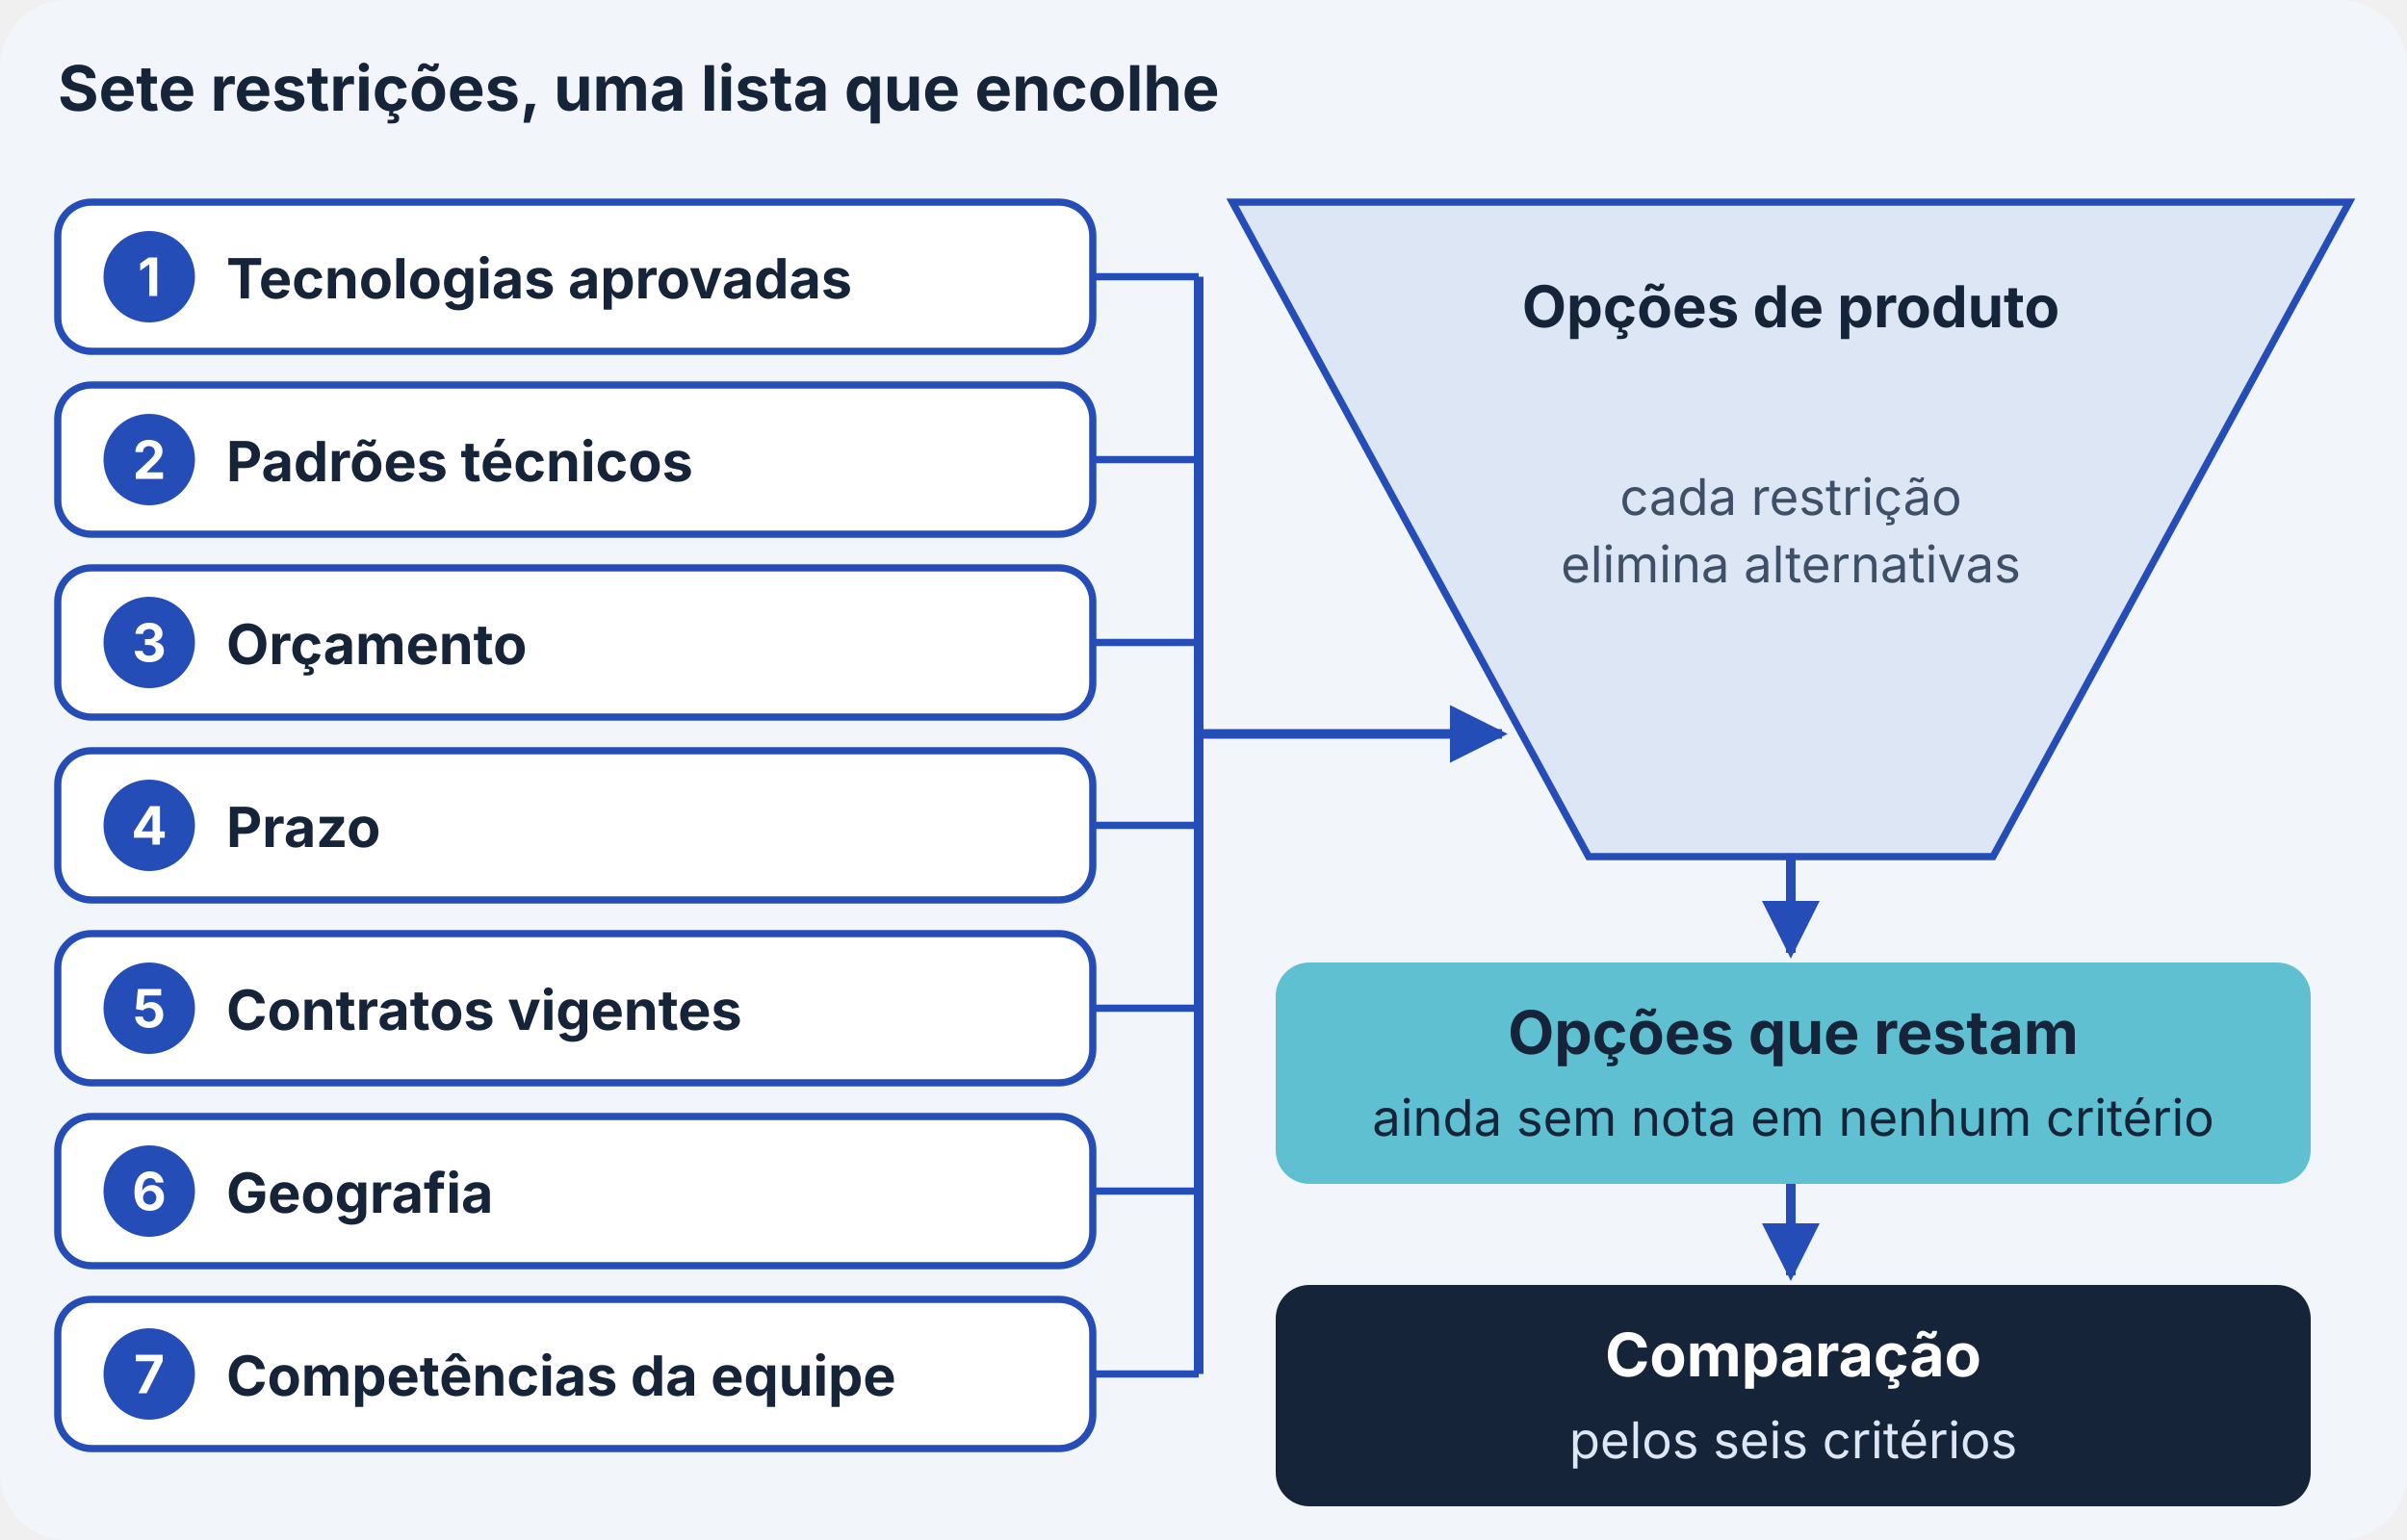
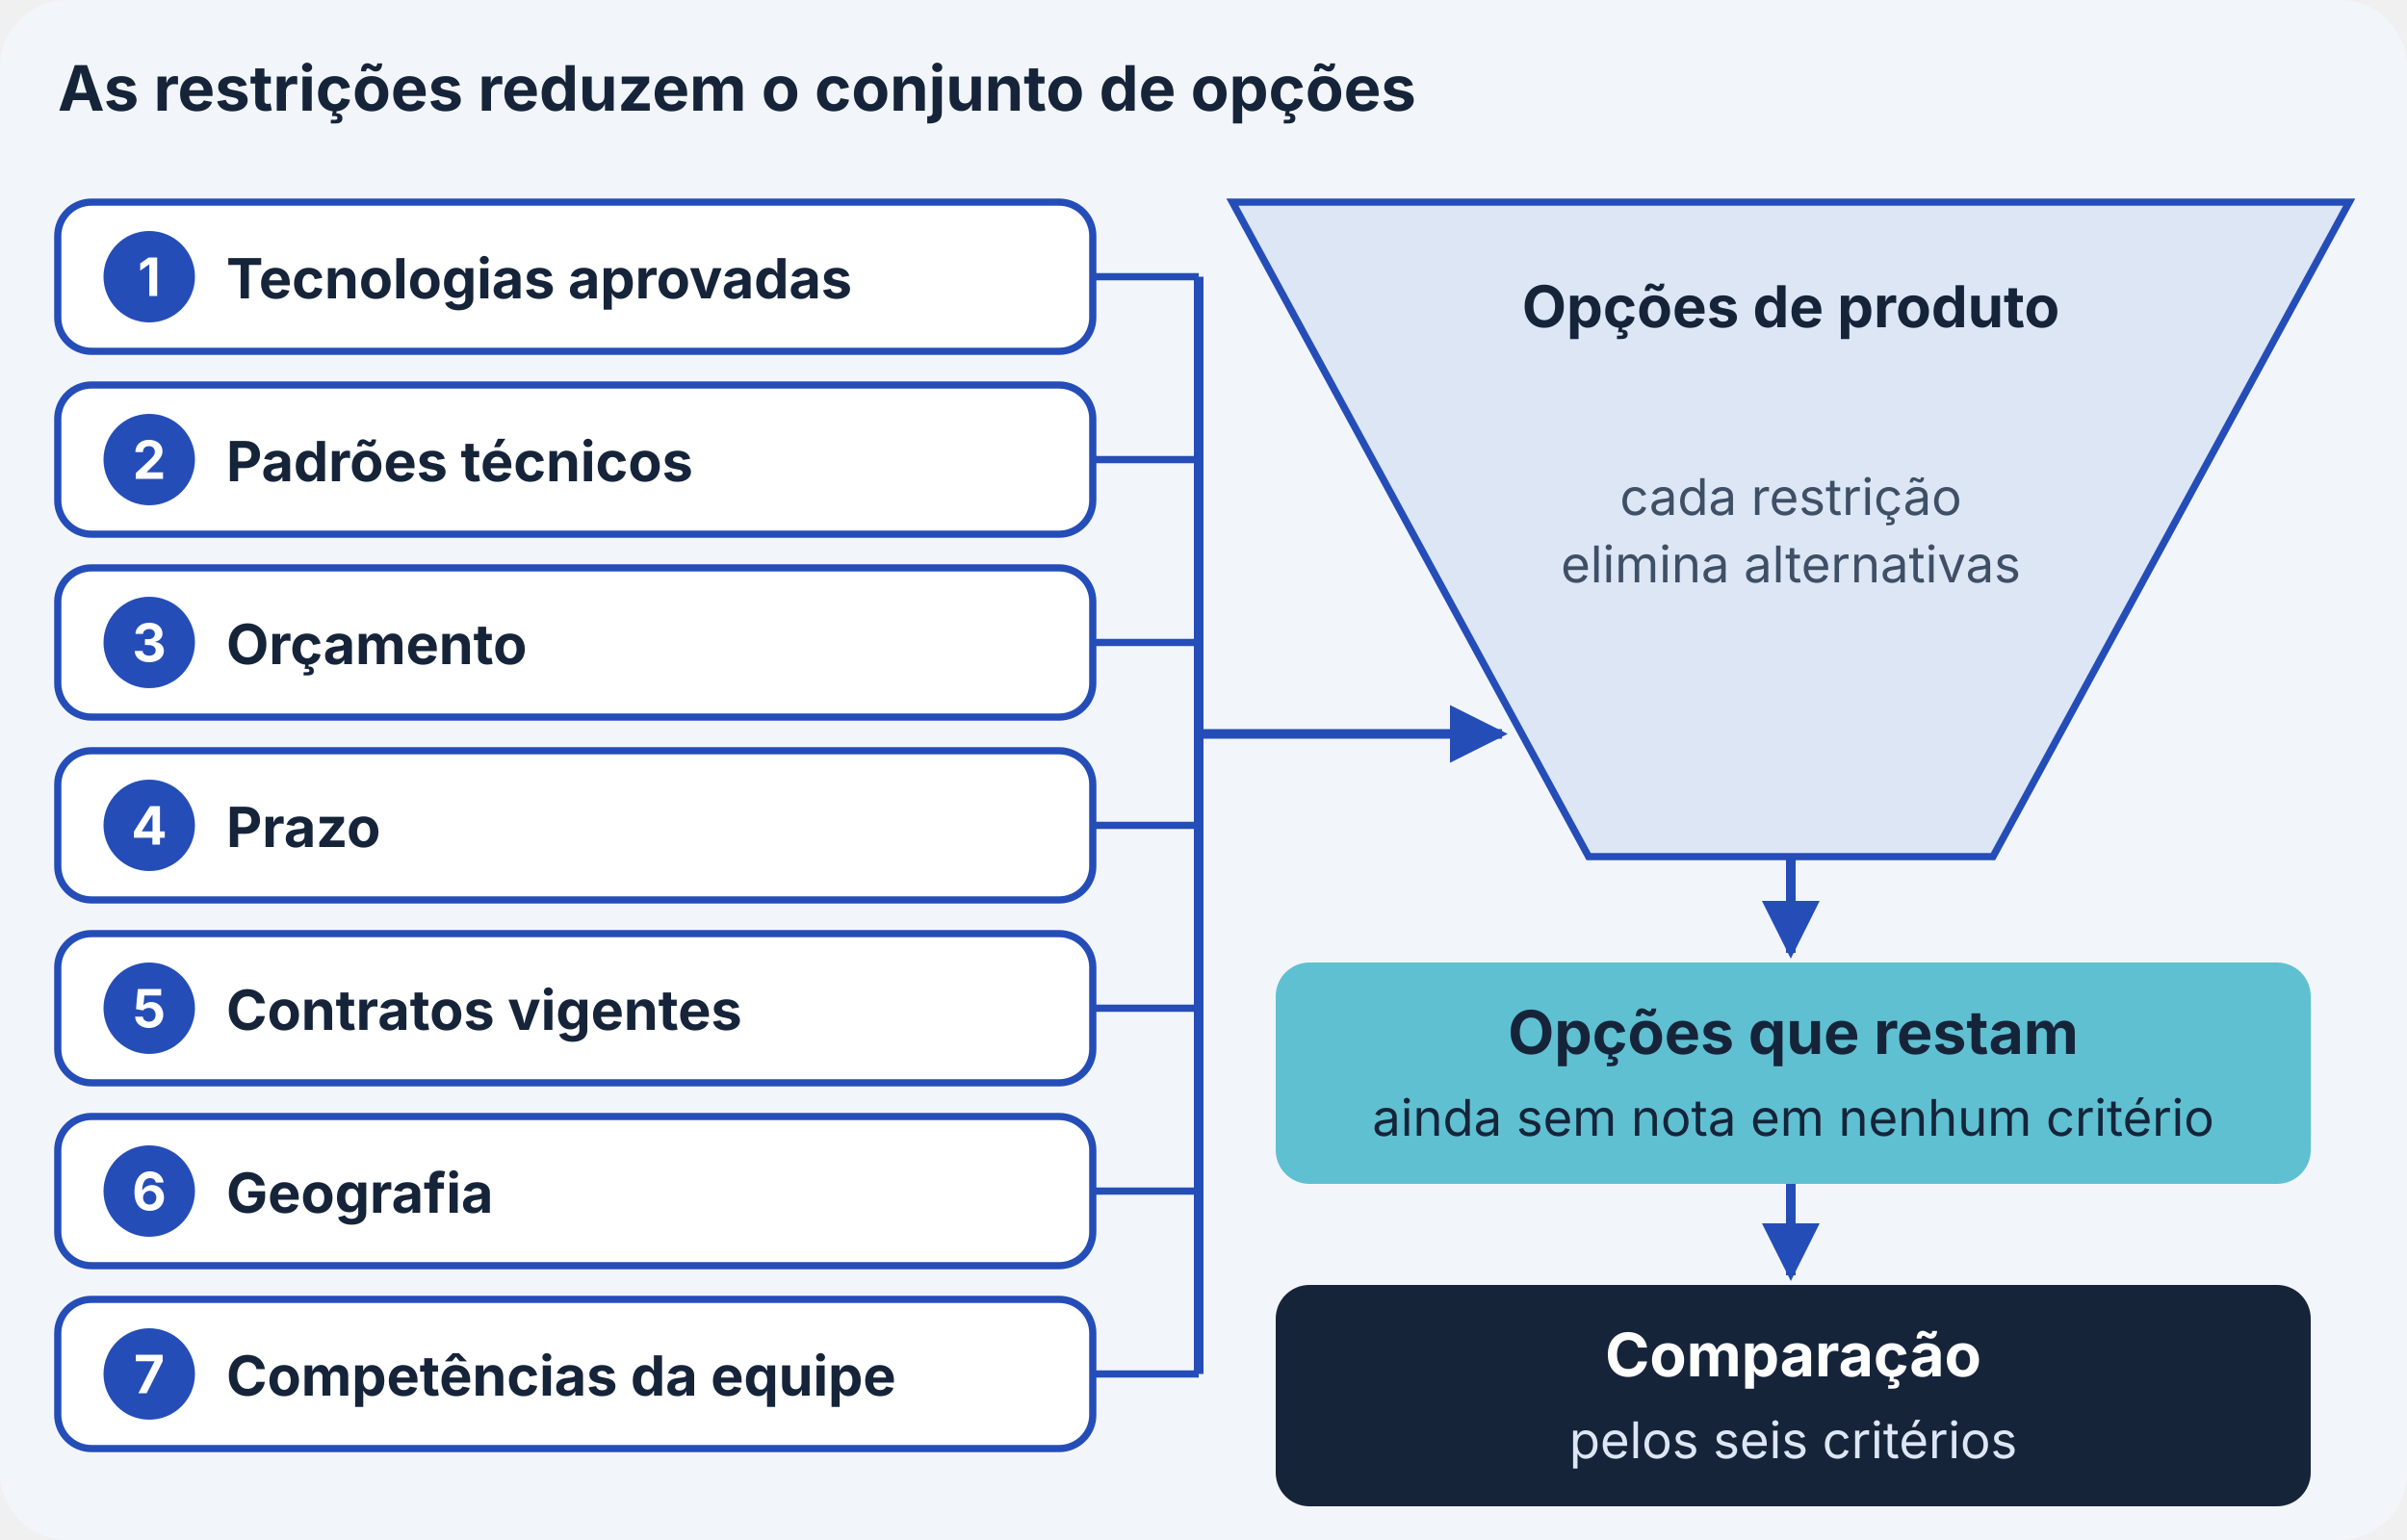
<svg xmlns="http://www.w3.org/2000/svg" viewBox="0 0 1000 640" role="img" aria-labelledby="title desc">
  <defs>
    <marker id="seta" viewBox="0 0 10 10" refX="9" refY="5" markerWidth="6" markerHeight="6" orient="auto-start-reverse">
      <path d="M0,0 L10,5 L0,10 z" fill="#254DB8" />
    </marker>
  </defs>
  <rect width="1000" height="640" rx="28" fill="#F2F6FB" />
  <g font-family="-apple-system,BlinkMacSystemFont,'Segoe UI',sans-serif" fill="#16243A">
-     <text x="24" y="46" style="font-size:26px;font-weight:700">Sete restrições, uma lista que encolhe</text>
+     <text x="24" y="46" style="font-size:26px;font-weight:700">As restrições reduzem o conjunto de opções</text>
    <rect x="24" y="84" width="430" height="62" rx="14" fill="#FFFFFF" stroke="#254DB8" stroke-width="3" />
    <circle cx="62" cy="115" r="19" fill="#254DB8" />
    <text x="62" y="123" text-anchor="middle" style="font-size:22px;font-weight:700" fill="#FFFFFF">1</text>
    <text x="94" y="124" style="font-size:23px;font-weight:700">Tecnologias aprovadas</text>
    <line x1="454" y1="115" x2="498" y2="115" stroke="#254DB8" stroke-width="3" />
    <rect x="24" y="160" width="430" height="62" rx="14" fill="#FFFFFF" stroke="#254DB8" stroke-width="3" />
    <circle cx="62" cy="191" r="19" fill="#254DB8" />
    <text x="62" y="199" text-anchor="middle" style="font-size:22px;font-weight:700" fill="#FFFFFF">2</text>
    <text x="94" y="200" style="font-size:23px;font-weight:700">Padrões técnicos</text>
    <line x1="454" y1="191" x2="498" y2="191" stroke="#254DB8" stroke-width="3" />
    <rect x="24" y="236" width="430" height="62" rx="14" fill="#FFFFFF" stroke="#254DB8" stroke-width="3" />
    <circle cx="62" cy="267" r="19" fill="#254DB8" />
    <text x="62" y="275" text-anchor="middle" style="font-size:22px;font-weight:700" fill="#FFFFFF">3</text>
    <text x="94" y="276" style="font-size:23px;font-weight:700">Orçamento</text>
    <line x1="454" y1="267" x2="498" y2="267" stroke="#254DB8" stroke-width="3" />
    <rect x="24" y="312" width="430" height="62" rx="14" fill="#FFFFFF" stroke="#254DB8" stroke-width="3" />
    <circle cx="62" cy="343" r="19" fill="#254DB8" />
    <text x="62" y="351" text-anchor="middle" style="font-size:22px;font-weight:700" fill="#FFFFFF">4</text>
    <text x="94" y="352" style="font-size:23px;font-weight:700">Prazo</text>
    <line x1="454" y1="343" x2="498" y2="343" stroke="#254DB8" stroke-width="3" />
    <rect x="24" y="388" width="430" height="62" rx="14" fill="#FFFFFF" stroke="#254DB8" stroke-width="3" />
    <circle cx="62" cy="419" r="19" fill="#254DB8" />
    <text x="62" y="427" text-anchor="middle" style="font-size:22px;font-weight:700" fill="#FFFFFF">5</text>
    <text x="94" y="428" style="font-size:23px;font-weight:700">Contratos vigentes</text>
    <line x1="454" y1="419" x2="498" y2="419" stroke="#254DB8" stroke-width="3" />
    <rect x="24" y="464" width="430" height="62" rx="14" fill="#FFFFFF" stroke="#254DB8" stroke-width="3" />
    <circle cx="62" cy="495" r="19" fill="#254DB8" />
    <text x="62" y="503" text-anchor="middle" style="font-size:22px;font-weight:700" fill="#FFFFFF">6</text>
    <text x="94" y="504" style="font-size:23px;font-weight:700">Geografia</text>
    <line x1="454" y1="495" x2="498" y2="495" stroke="#254DB8" stroke-width="3" />
    <rect x="24" y="540" width="430" height="62" rx="14" fill="#FFFFFF" stroke="#254DB8" stroke-width="3" />
    <circle cx="62" cy="571" r="19" fill="#254DB8" />
    <text x="62" y="579" text-anchor="middle" style="font-size:22px;font-weight:700" fill="#FFFFFF">7</text>
    <text x="94" y="580" style="font-size:23px;font-weight:700">Competências da equipe</text>
    <line x1="454" y1="571" x2="498" y2="571" stroke="#254DB8" stroke-width="3" />
    <line x1="498" y1="115" x2="498" y2="571" stroke="#254DB8" stroke-width="4" />
    <line x1="498" y1="305" x2="624" y2="305" stroke="#254DB8" stroke-width="4" marker-end="url(#seta)" />
    <polygon points="512,84 976,84 828,356 660,356" fill="#DCE6F5" stroke="#254DB8" stroke-width="3" />
    <text x="744" y="136" text-anchor="middle" style="font-size:24px;font-weight:700">Opções de produto</text>
    <text x="744" y="214" text-anchor="middle" style="font-size:21px" fill="#3E4F66">cada restrição</text>
    <text x="744" y="242" text-anchor="middle" style="font-size:21px" fill="#3E4F66">elimina alternativas</text>
    <line x1="744" y1="356" x2="744" y2="396" stroke="#254DB8" stroke-width="4" marker-end="url(#seta)" />
    <rect x="530" y="400" width="430" height="92" rx="14" fill="#5FC0D1" />
    <text x="745" y="438" text-anchor="middle" style="font-size:25px;font-weight:700">Opções que restam</text>
    <text x="745" y="472" text-anchor="middle" style="font-size:21px">ainda sem nota em nenhum critério</text>
    <line x1="744" y1="492" x2="744" y2="530" stroke="#254DB8" stroke-width="4" marker-end="url(#seta)" />
    <rect x="530" y="534" width="430" height="92" rx="14" fill="#16243A" />
    <text x="745" y="572" text-anchor="middle" style="font-size:25px;font-weight:700" fill="#FFFFFF">Comparação</text>
    <text x="745" y="606" text-anchor="middle" style="font-size:21px" fill="#DCE6F5">pelos seis critérios</text>
  </g>
</svg>
